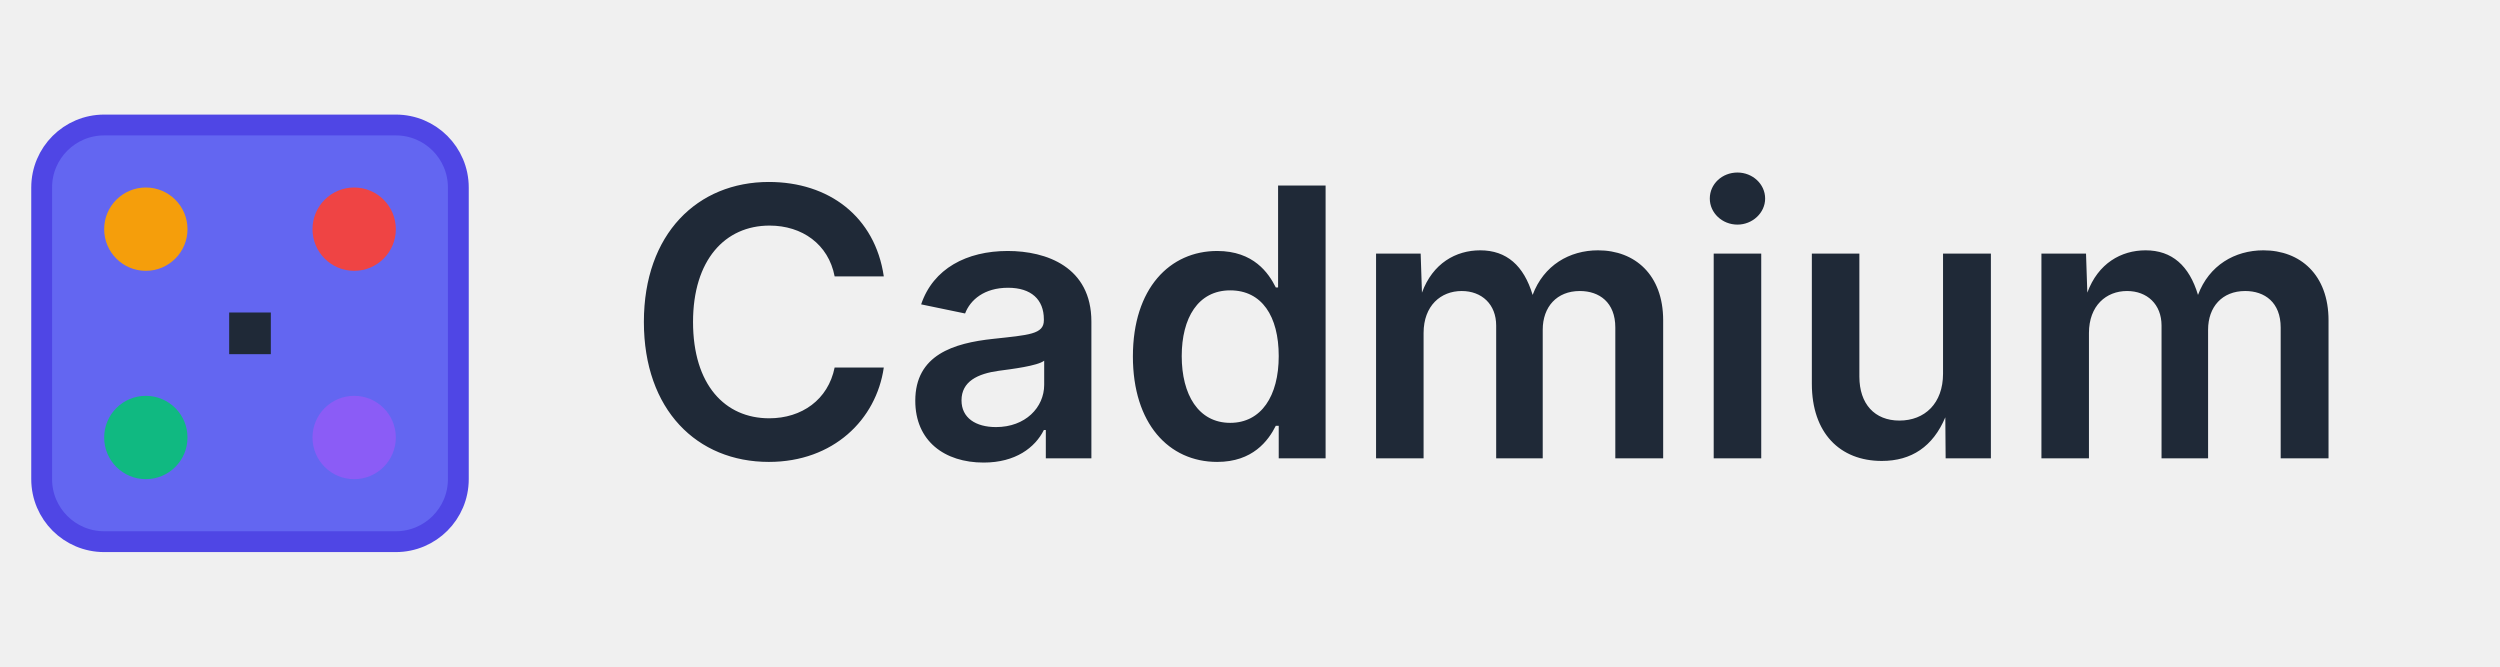
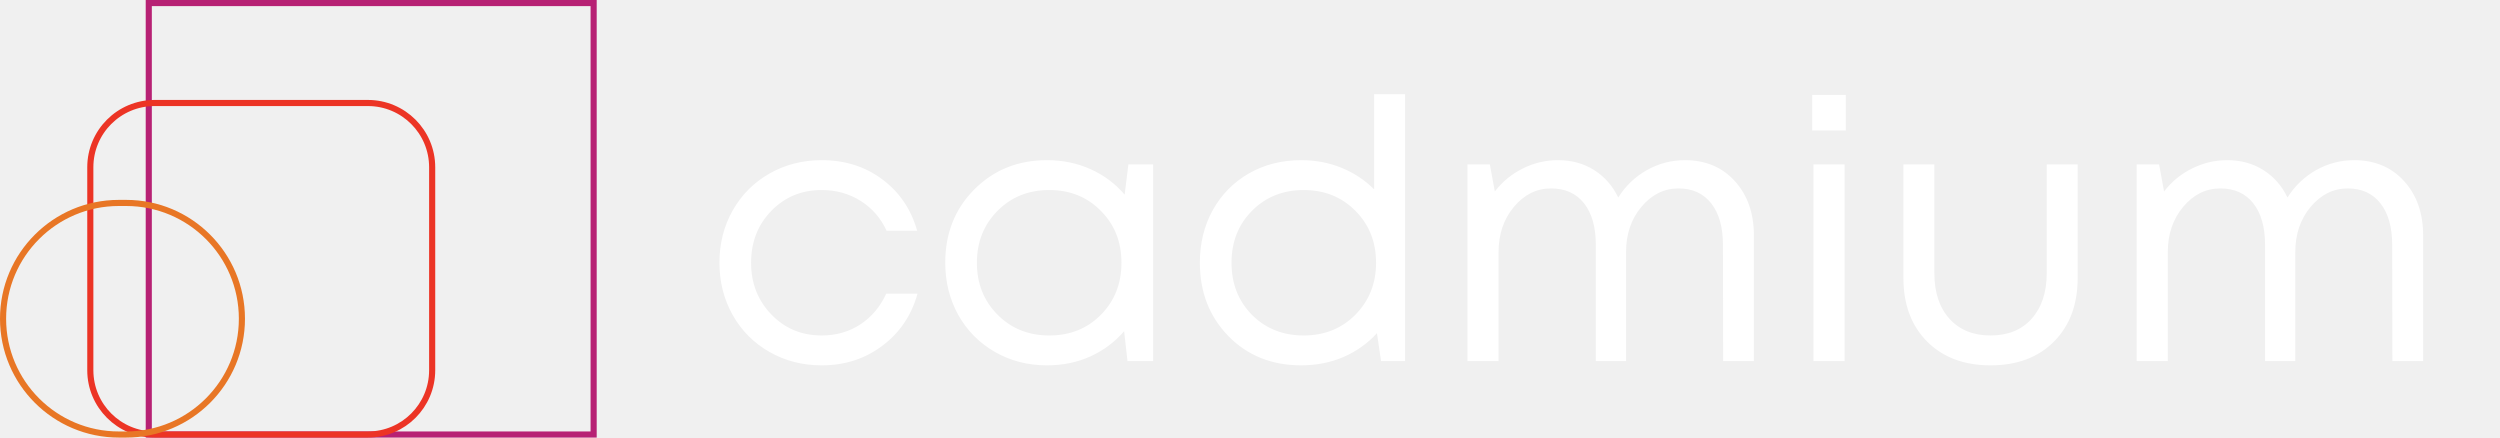
- <svg xmlns="http://www.w3.org/2000/svg" width="120" height="32" viewBox="0 0 120 32" fill="none">
-   <rect x="2" y="6" width="20" height="20" rx="3" fill="#6366F1" stroke="#4F46E5" stroke-width="1" />
-   <circle cx="7" cy="11" r="2" fill="#F59E0B" />
-   <circle cx="17" cy="11" r="2" fill="#EF4444" />
-   <circle cx="7" cy="21" r="2" fill="#10B981" />
-   <circle cx="17" cy="21" r="2" fill="#8B5CF6" />
-   <rect x="11" y="15" width="2" height="2" fill="#1F2937" />
-   <text x="30" y="22" font-family="Inter, system-ui, sans-serif" font-size="18" font-weight="600" fill="#1F2937">
-     Cadmium
-   </text>
+ <svg xmlns="http://www.w3.org/2000/svg" width="817" height="143" viewBox="0 0 817 143" fill="none">
+   <path d="M268.524 119.395C262.287 119.395 256.612 117.942 251.499 115.037C246.386 112.131 242.376 108.122 239.471 103.009C236.566 97.857 235.113 92.143 235.113 85.868C235.113 79.553 236.566 73.84 239.471 68.727C242.376 63.613 246.386 59.604 251.499 56.699C256.612 53.794 262.287 52.341 268.524 52.341C276.155 52.341 282.76 54.433 288.338 58.616C293.955 62.8 297.751 68.397 299.727 75.409H289.732C287.834 71.264 285.007 68.01 281.249 65.647C277.492 63.284 273.25 62.102 268.524 62.102C261.939 62.102 256.438 64.388 252.022 68.959C247.645 73.491 245.456 79.127 245.456 85.868C245.456 92.569 247.664 98.205 252.08 102.776C256.496 107.347 261.977 109.633 268.524 109.633C273.25 109.633 277.453 108.432 281.133 106.03C284.813 103.629 287.641 100.278 289.616 95.978H299.843C297.867 103.067 294.032 108.742 288.338 113.003C282.682 117.264 276.078 119.395 268.524 119.395ZM368.756 53.735H376.833V118H368.465L367.361 108.238C364.34 111.763 360.66 114.514 356.321 116.489C352.021 118.426 347.296 119.395 342.144 119.395C335.907 119.395 330.251 117.942 325.177 115.037C320.102 112.131 316.112 108.122 313.207 103.009C310.34 97.857 308.907 92.143 308.907 85.868C308.907 76.261 312.064 68.281 318.378 61.928C324.731 55.537 332.653 52.341 342.144 52.341C347.296 52.341 352.06 53.329 356.438 55.304C360.815 57.28 364.514 60.05 367.536 63.613L368.756 53.735ZM325.99 102.834C330.484 107.367 336.12 109.633 342.899 109.633C349.678 109.633 355.295 107.386 359.75 102.893C364.243 98.36 366.49 92.685 366.49 85.868C366.49 79.05 364.243 73.394 359.75 68.901C355.295 64.369 349.678 62.102 342.899 62.102C336.12 62.102 330.484 64.369 325.99 68.901C321.497 73.433 319.25 79.089 319.25 85.868C319.25 92.647 321.497 98.302 325.99 102.834ZM449.058 30.784H459.168V118H451.324L449.987 108.877C446.966 112.209 443.325 114.804 439.063 116.664C434.802 118.484 430.193 119.395 425.234 119.395C415.628 119.395 407.706 116.218 401.469 109.865C395.233 103.474 392.114 95.474 392.114 85.868C392.114 79.515 393.509 73.801 396.298 68.727C399.126 63.613 403.057 59.604 408.093 56.699C413.168 53.794 418.882 52.341 425.234 52.341C429.96 52.341 434.357 53.174 438.424 54.839C442.492 56.505 446.036 58.849 449.058 61.87V30.784ZM409.139 102.893C413.633 107.386 419.269 109.633 426.048 109.633C432.827 109.633 438.463 107.367 442.957 102.834C447.45 98.263 449.697 92.608 449.697 85.868C449.697 79.089 447.45 73.433 442.957 68.901C438.463 64.369 432.827 62.102 426.048 62.102C419.269 62.102 413.633 64.369 409.139 68.901C404.684 73.394 402.457 79.05 402.457 85.868C402.457 92.685 404.684 98.36 409.139 102.893ZM550.626 52.341C557.366 52.341 562.809 54.626 566.954 59.197C571.098 63.768 573.171 69.676 573.171 76.919V118H563.119L563.061 80.057C563.061 74.247 561.782 69.714 559.226 66.46C556.669 63.206 553.105 61.58 548.534 61.58C543.808 61.58 539.76 63.594 536.39 67.623C533.059 71.612 531.393 76.532 531.393 82.381V118H521.515V80.057C521.515 74.247 520.237 69.714 517.68 66.46C515.124 63.206 511.521 61.58 506.873 61.58C502.147 61.58 498.099 63.594 494.729 67.623C491.397 71.612 489.731 76.532 489.731 82.381V118H479.563V53.735H486.884L488.511 62.567C490.99 59.352 494.031 56.854 497.634 55.072C501.275 53.251 505.11 52.341 509.139 52.341C513.632 52.341 517.583 53.425 520.992 55.595C524.401 57.764 527.016 60.747 528.836 64.543C531.238 60.747 534.356 57.764 538.191 55.595C542.065 53.425 546.21 52.341 550.626 52.341ZM592.229 42.637V31.016H603.211V42.637H592.229ZM592.636 118V53.735H602.805V118H592.636ZM650.509 119.395C641.871 119.395 634.956 116.799 629.766 111.608C624.614 106.418 622.038 99.503 622.038 90.865V53.735H632.148V89.238C632.148 95.552 633.794 100.53 637.087 104.171C640.38 107.812 644.854 109.633 650.509 109.633C656.204 109.633 660.678 107.812 663.932 104.171C667.224 100.491 668.871 95.513 668.871 89.238V53.735H678.981V90.865C678.981 99.503 676.405 106.418 671.253 111.608C666.101 116.799 659.186 119.395 650.509 119.395ZM769.335 52.341C776.075 52.341 781.518 54.626 785.663 59.197C789.807 63.768 791.88 69.676 791.88 76.919V118H781.828L781.77 80.057C781.77 74.247 780.491 69.714 777.935 66.46C775.378 63.206 771.814 61.58 767.243 61.58C762.517 61.58 758.469 63.594 755.099 67.623C751.768 71.612 750.102 76.532 750.102 82.381V118H740.224V80.057C740.224 74.247 738.946 69.714 736.389 66.46C733.833 63.206 730.23 61.58 725.582 61.58C720.856 61.58 716.808 63.594 713.438 67.623C710.106 71.612 708.44 76.532 708.44 82.381V118H698.272V53.735H705.593L707.22 62.567C709.699 59.352 712.74 56.854 716.343 55.072C719.984 53.251 723.819 52.341 727.848 52.341C732.341 52.341 736.292 53.425 739.701 55.595C743.11 57.764 745.725 60.747 747.545 64.543C749.947 60.747 753.065 57.764 756.9 55.595C760.774 53.425 764.919 52.341 769.335 52.341Z" fill="white" />
+   <rect x="48.62" y="1" width="145.38" height="141" stroke="#B72174" stroke-width="2" />
+   <rect x="29.514" y="33.66" width="111.719" height="108.339" rx="21" stroke="#EC3425" stroke-width="2" />
+   <rect x="1" y="66.321" width="78.058" height="75.679" rx="37.84" stroke="#E87625" stroke-width="2" />
</svg>
